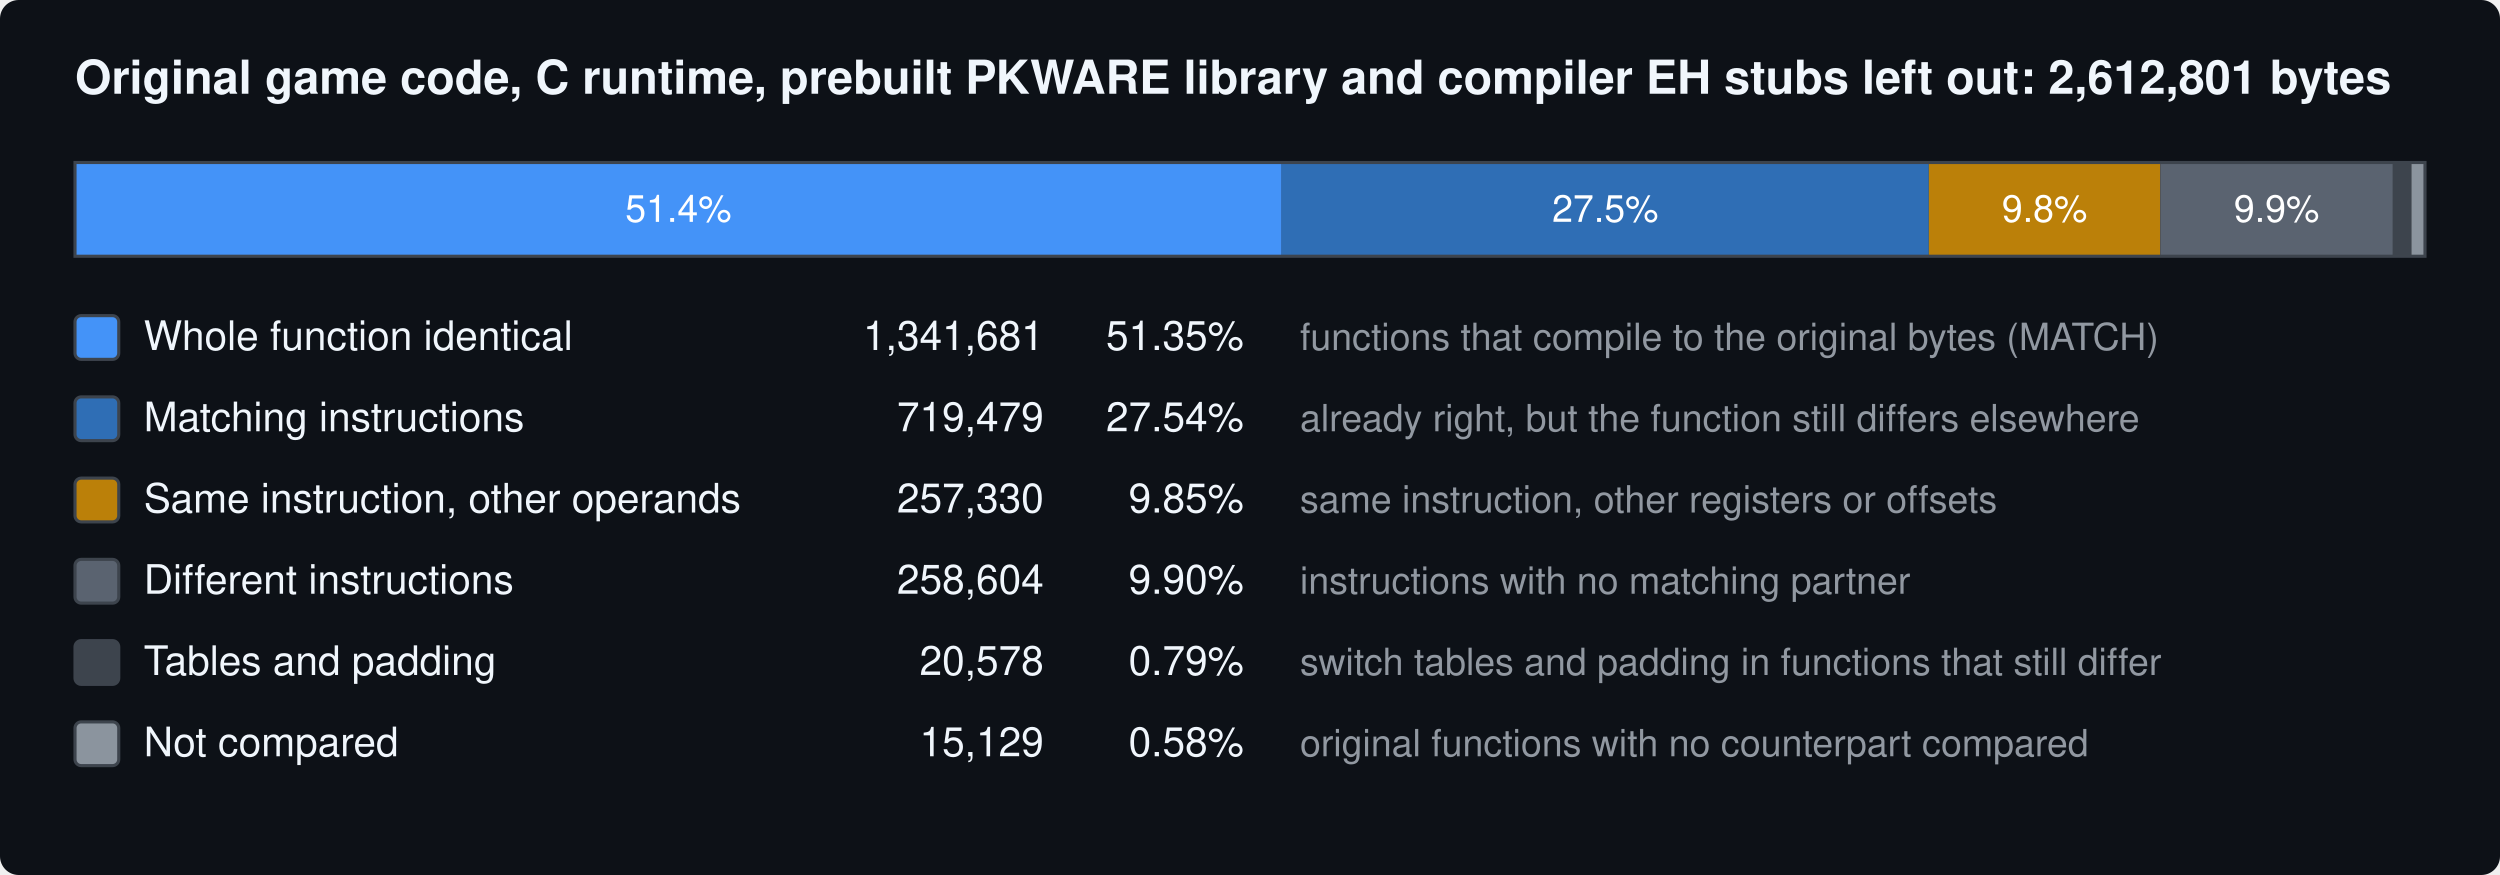
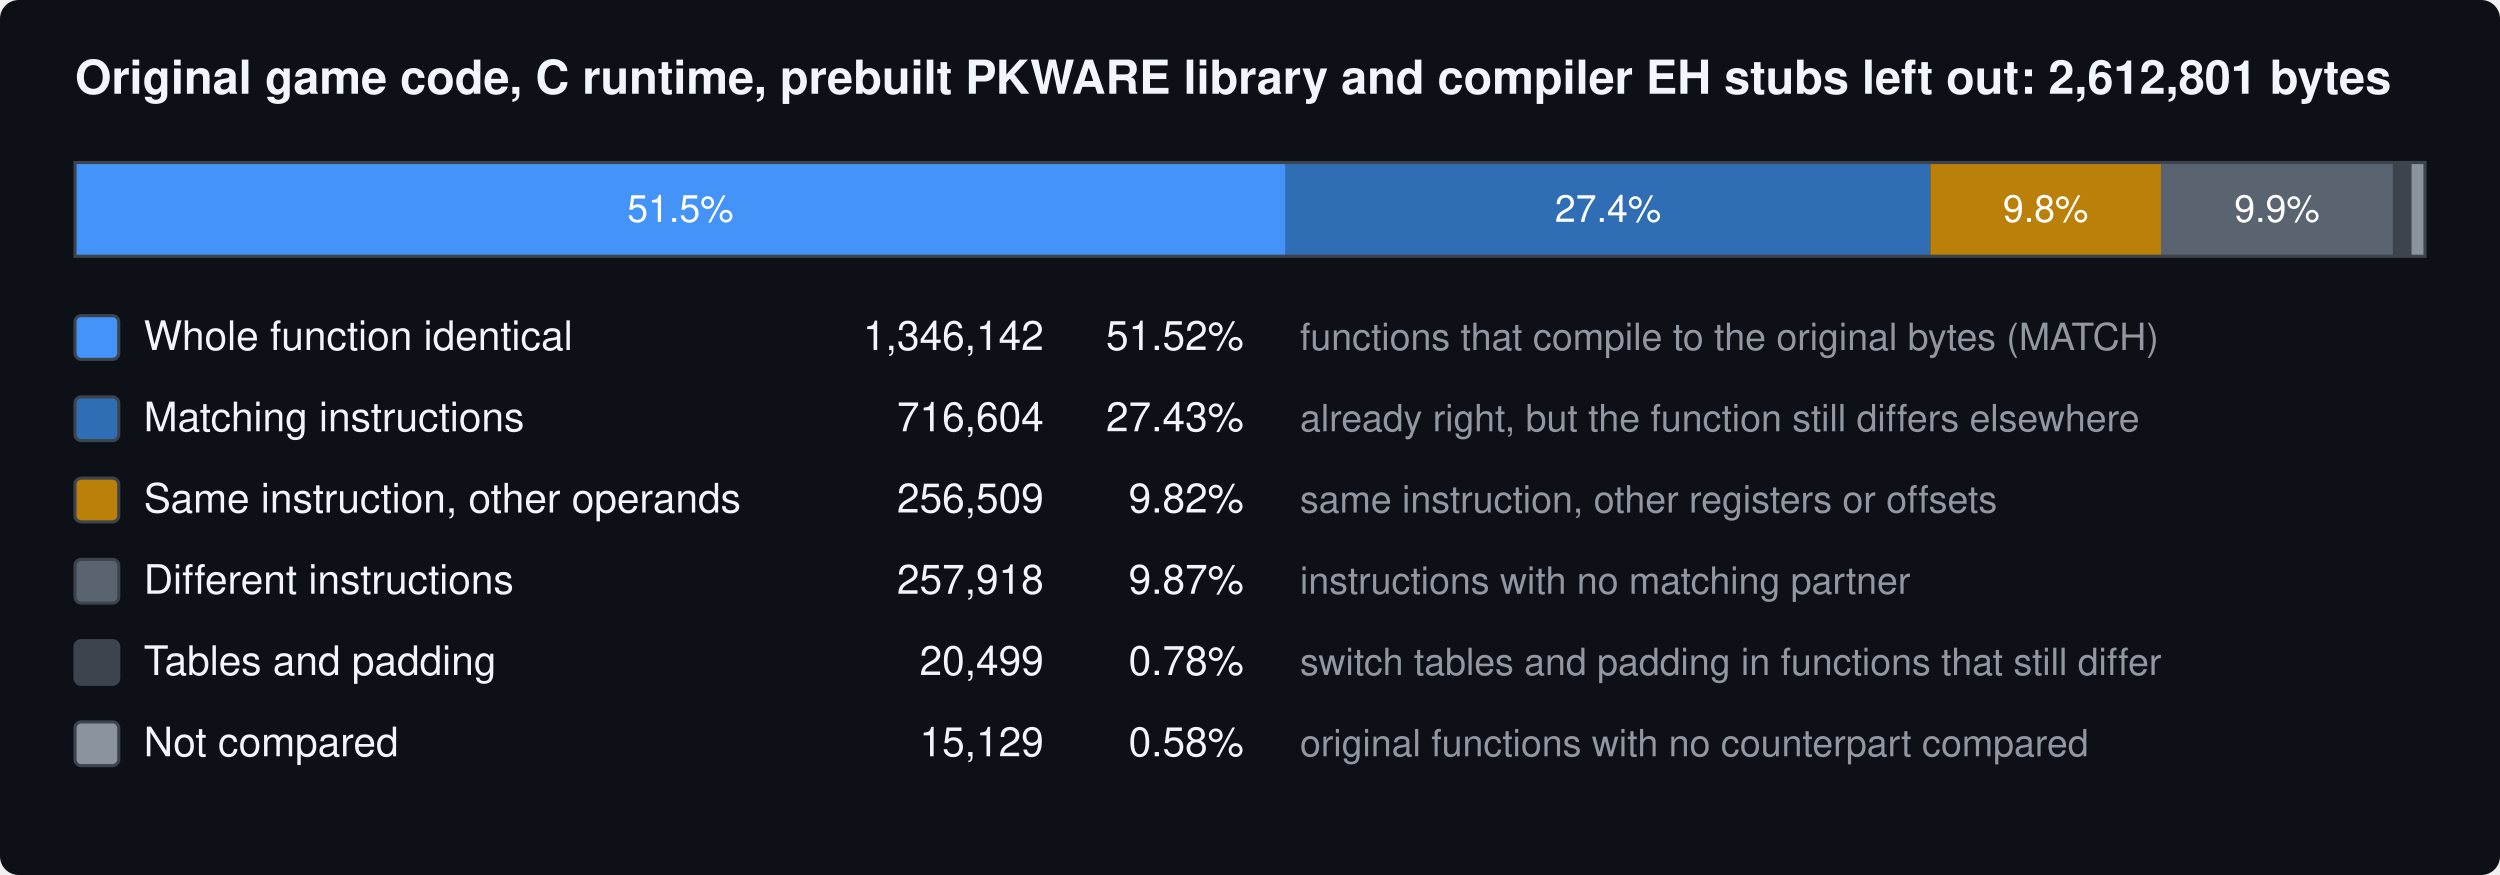
<svg xmlns="http://www.w3.org/2000/svg" width="800" height="280" viewBox="0 0 800 280" font-family="system-ui, -apple-system, Segoe UI, Helvetica, Arial, sans-serif">
  <rect width="800" height="280" rx="6" fill="#0d1117" />
  <text x="24" y="30" font-size="15" font-weight="600" fill="#f0f6fc">Original game code, C runtime, prebuilt PKWARE library and compiler EH stubs left out: 2,612,801 bytes</text>
-   <rect x="24.00" y="52" width="386.15" height="30" fill="#4493f8" />
-   <text x="217.08" y="71" font-size="12" text-anchor="middle" fill="#ffffff">51.4%</text>
-   <rect x="410.15" y="52" width="207.08" height="30" fill="#2f6eb5" />
-   <text x="513.69" y="71" font-size="12" text-anchor="middle" fill="#ffffff">27.5%</text>
-   <rect x="617.23" y="52" width="74.06" height="30" fill="#bb8009" />
-   <text x="654.26" y="71" font-size="12" text-anchor="middle" fill="#ffffff">9.8%</text>
-   <rect x="691.29" y="52" width="74.43" height="30" fill="#5a6370" />
-   <text x="728.51" y="71" font-size="12" text-anchor="middle" fill="#ffffff">9.9%</text>
-   <rect x="765.72" y="52" width="5.92" height="30" fill="#3d444d" />
+   <rect x="24.00" y="52" width="387.44" height="30" fill="#4493f8" />
+   <text x="217.72" y="71" font-size="12" text-anchor="middle" fill="#ffffff">51.5%</text>
+   <rect x="411.44" y="52" width="206.25" height="30" fill="#2f6eb5" />
+   <text x="514.56" y="71" font-size="12" text-anchor="middle" fill="#ffffff">27.4%</text>
+   <rect x="617.69" y="52" width="73.83" height="30" fill="#bb8009" />
+   <text x="654.60" y="71" font-size="12" text-anchor="middle" fill="#ffffff">9.8%</text>
+   <rect x="691.51" y="52" width="74.23" height="30" fill="#5a6370" />
+   <text x="728.63" y="71" font-size="12" text-anchor="middle" fill="#ffffff">9.9%</text>
+   <rect x="765.75" y="52" width="5.90" height="30" fill="#3d444d" />
  <rect x="771.65" y="52" width="4.35" height="30" fill="#8b949e" />
  <rect x="24" y="52" width="752" height="30" fill="none" stroke="#3d444d" />
  <rect x="24" y="101" width="14" height="14" rx="2" fill="#4493f8" stroke="#3d444d" />
  <text x="46" y="112" font-size="13" fill="#f0f6fc">Whole function identical</text>
-   <text x="334" y="112" font-size="13" text-anchor="end" fill="#f0f6fc">1,341,681</text>
-   <text x="398" y="112" font-size="13" text-anchor="end" fill="#f0f6fc">51.35%</text>
+   <text x="334" y="112" font-size="13" text-anchor="end" fill="#f0f6fc">1,346,142</text>
+   <text x="398" y="112" font-size="13" text-anchor="end" fill="#f0f6fc">51.52%</text>
  <text x="416" y="112" font-size="12" fill="#9198a1">functions that compile to the original bytes (MATCH)</text>
  <rect x="24" y="127" width="14" height="14" rx="2" fill="#2f6eb5" stroke="#3d444d" />
  <text x="46" y="138" font-size="13" fill="#f0f6fc">Matching instructions</text>
-   <text x="334" y="138" font-size="13" text-anchor="end" fill="#f0f6fc">719,479</text>
-   <text x="398" y="138" font-size="13" text-anchor="end" fill="#f0f6fc">27.54%</text>
+   <text x="334" y="138" font-size="13" text-anchor="end" fill="#f0f6fc">716,604</text>
+   <text x="398" y="138" font-size="13" text-anchor="end" fill="#f0f6fc">27.43%</text>
  <text x="416" y="138" font-size="12" fill="#9198a1">already right, but the function still differs elsewhere</text>
  <rect x="24" y="153" width="14" height="14" rx="2" fill="#bb8009" stroke="#3d444d" />
  <text x="46" y="164" font-size="13" fill="#f0f6fc">Same instruction, other operands</text>
-   <text x="334" y="164" font-size="13" text-anchor="end" fill="#f0f6fc">257,330</text>
-   <text x="398" y="164" font-size="13" text-anchor="end" fill="#f0f6fc">9.85%</text>
+   <text x="334" y="164" font-size="13" text-anchor="end" fill="#f0f6fc">256,509</text>
+   <text x="398" y="164" font-size="13" text-anchor="end" fill="#f0f6fc">9.82%</text>
  <text x="416" y="164" font-size="12" fill="#9198a1">same instruction, other registers or offsets</text>
  <rect x="24" y="179" width="14" height="14" rx="2" fill="#5a6370" stroke="#3d444d" />
  <text x="46" y="190" font-size="13" fill="#f0f6fc">Different instructions</text>
-   <text x="334" y="190" font-size="13" text-anchor="end" fill="#f0f6fc">258,604</text>
-   <text x="398" y="190" font-size="13" text-anchor="end" fill="#f0f6fc">9.90%</text>
+   <text x="334" y="190" font-size="13" text-anchor="end" fill="#f0f6fc">257,918</text>
+   <text x="398" y="190" font-size="13" text-anchor="end" fill="#f0f6fc">9.87%</text>
  <text x="416" y="190" font-size="12" fill="#9198a1">instructions with no matching partner</text>
  <rect x="24" y="205" width="14" height="14" rx="2" fill="#3d444d" stroke="#3d444d" />
  <text x="46" y="216" font-size="13" fill="#f0f6fc">Tables and padding</text>
-   <text x="334" y="216" font-size="13" text-anchor="end" fill="#f0f6fc">20,578</text>
-   <text x="398" y="216" font-size="13" text-anchor="end" fill="#f0f6fc">0.79%</text>
+   <text x="334" y="216" font-size="13" text-anchor="end" fill="#f0f6fc">20,499</text>
+   <text x="398" y="216" font-size="13" text-anchor="end" fill="#f0f6fc">0.78%</text>
  <text x="416" y="216" font-size="12" fill="#9198a1">switch tables and padding in functions that still differ</text>
  <rect x="24" y="231" width="14" height="14" rx="2" fill="#8b949e" stroke="#3d444d" />
  <text x="46" y="242" font-size="13" fill="#f0f6fc">Not compared</text>
  <text x="334" y="242" font-size="13" text-anchor="end" fill="#f0f6fc">15,129</text>
  <text x="398" y="242" font-size="13" text-anchor="end" fill="#f0f6fc">0.58%</text>
  <text x="416" y="242" font-size="12" fill="#9198a1">original functions with no counterpart compared</text>
</svg>
